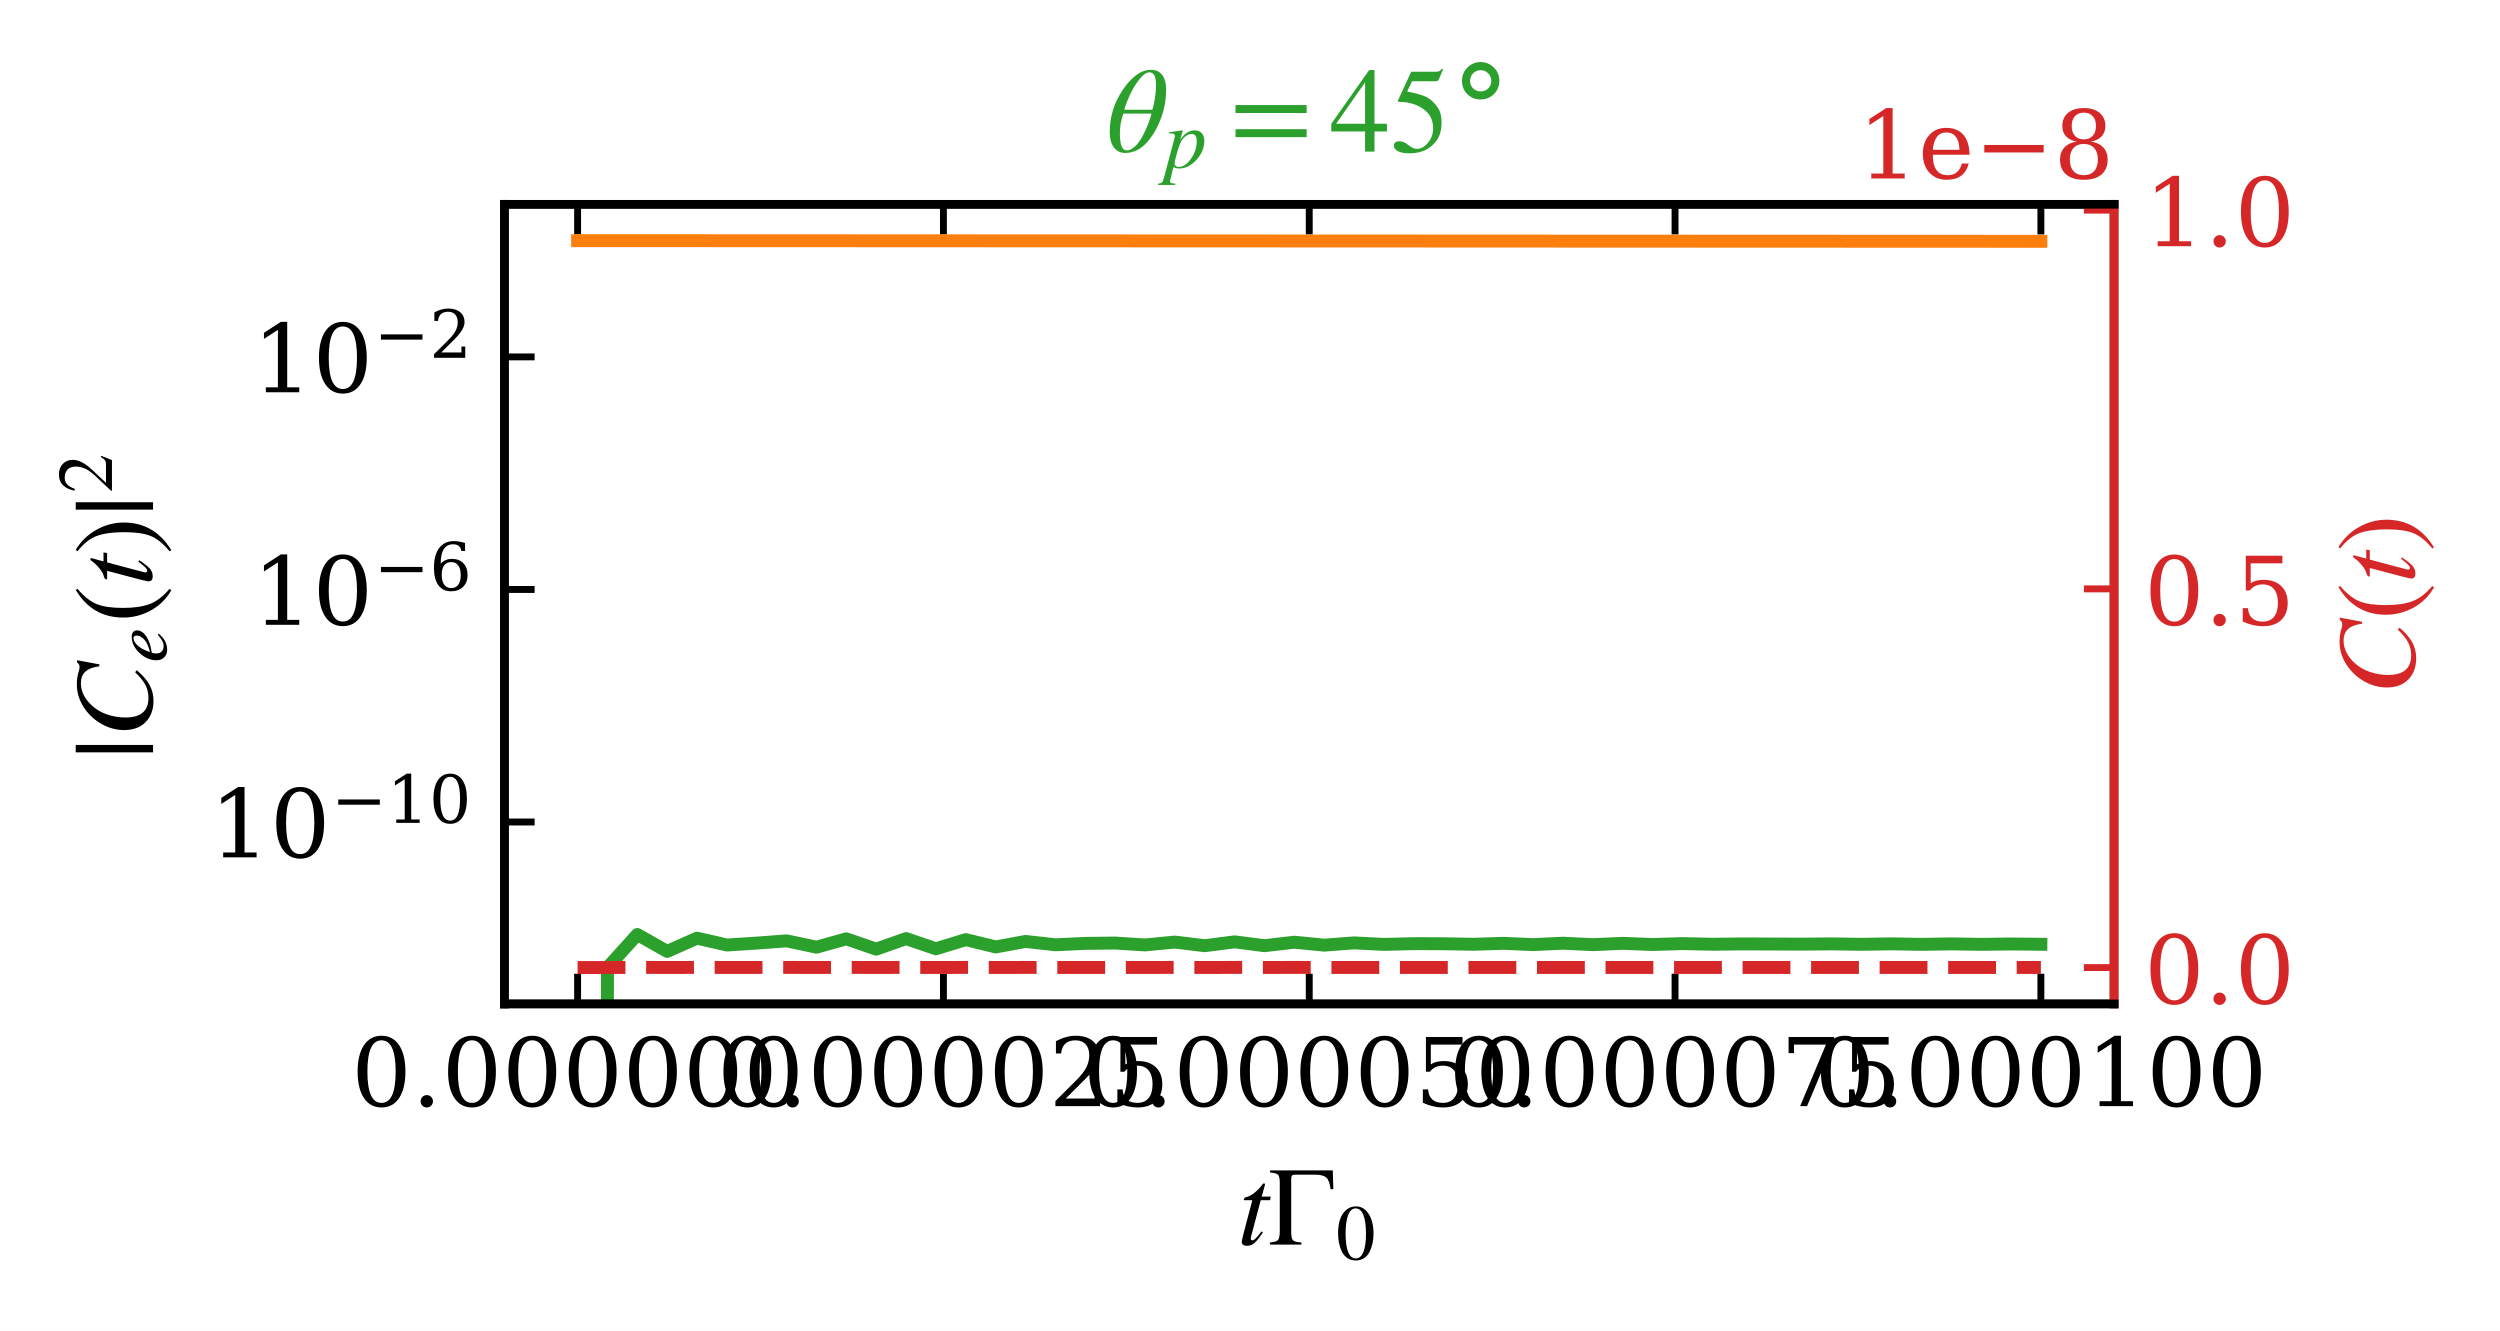
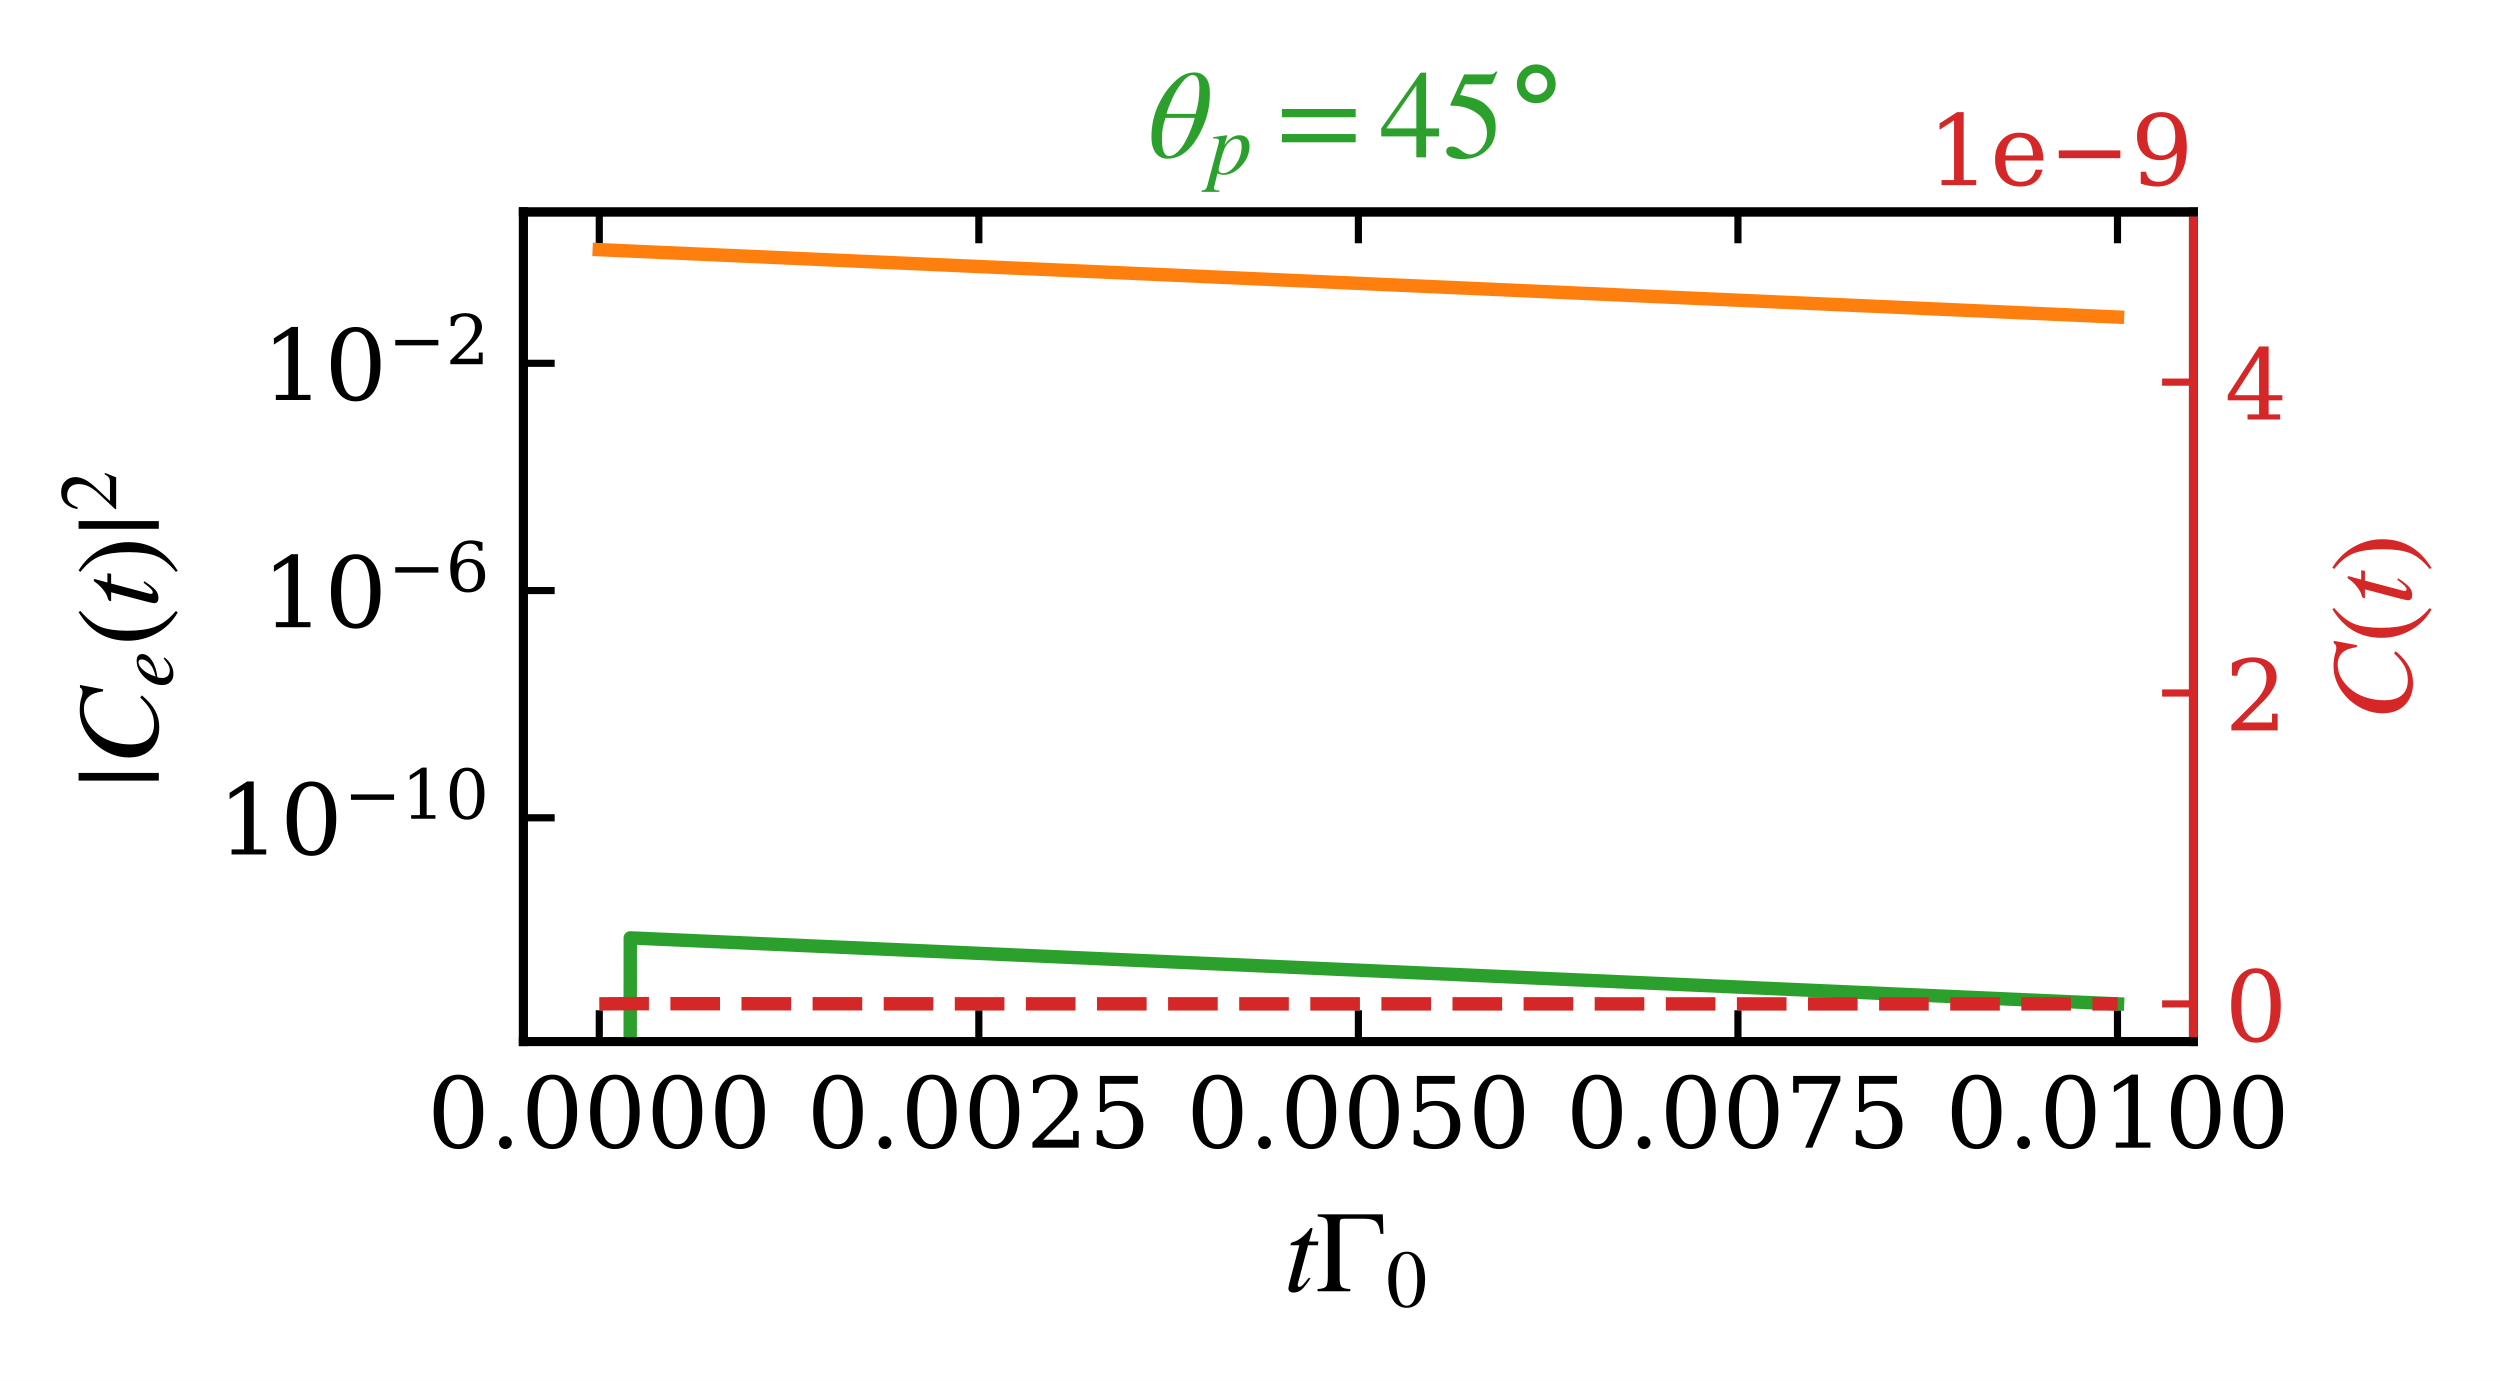
- <svg xmlns="http://www.w3.org/2000/svg" xmlns:xlink="http://www.w3.org/1999/xlink" width="290.027pt" height="154.391pt" viewBox="0 0 290.027 154.391" version="1.1">
+ <svg xmlns="http://www.w3.org/2000/svg" xmlns:xlink="http://www.w3.org/1999/xlink" width="279.533pt" height="154.391pt" viewBox="0 0 279.533 154.391" version="1.1">
  <defs>
    <style type="text/css">*{stroke-linejoin: round; stroke-linecap: butt}</style>
  </defs>
  <g id="figure_1">
    <g id="patch_1">
-       <path d="M -0 154.391  L 290.027 154.391  L 290.027 0  L -0 0  z " style="fill: #ffffff" />
+       <path d="M -0 154.391  L 279.533 154.391  L 279.533 0  L -0 0  z " style="fill: #ffffff" />
    </g>
    <g id="axes_1">
      <g id="patch_2">
        <path d="M 58.52 116.464  L 245.252 116.464  L 245.252 23.7  L 58.52 23.7  z " style="fill: #ffffff" />
      </g>
      <g id="matplotlib.axis_1">
        <g id="xtick_1">
          <g id="line2d_1">
            <defs>
-               <path id="m5182257a18" d="M 0 0  L 0 -3.5  " style="stroke: #000000; stroke-width: 0.8" />
-             </defs>
-             <g>
-               <use xlink:href="#m5182257a18" x="67.008" y="116.464" style="stroke: #000000; stroke-width: 0.8" />
+               <path id="m3d5124f8de" d="M 0 0  L 0 -3.5  " style="stroke: #000000; stroke-width: 0.8" />
+             </defs>
+             <g>
+               <use xlink:href="#m3d5124f8de" x="67.008" y="116.464" style="stroke: #000000; stroke-width: 0.8" />
            </g>
          </g>
          <g id="line2d_2">
            <defs>
-               <path id="m7f310d7b96" d="M 0 0  L 0 3.5  " style="stroke: #000000; stroke-width: 0.8" />
-             </defs>
-             <g>
-               <use xlink:href="#m7f310d7b96" x="67.008" y="23.7" style="stroke: #000000; stroke-width: 0.8" />
+               <path id="m240a5b0f78" d="M 0 0  L 0 3.5  " style="stroke: #000000; stroke-width: 0.8" />
+             </defs>
+             <g>
+               <use xlink:href="#m240a5b0f78" x="67.008" y="23.7" style="stroke: #000000; stroke-width: 0.8" />
            </g>
          </g>
          <g id="text_1">
-             <g transform="translate(40.76424 128.3221) scale(0.11 -0.11)">
+             <g transform="translate(47.76299 128.3221) scale(0.11 -0.11)">
              <defs>
                <path id="DejaVuSerif-30" d="M 2034 219  Q 2513 219 2750 744  Q 2988 1269 2988 2328  Q 2988 3391 2750 3916  Q 2513 4441 2034 4441  Q 1556 4441 1318 3916  Q 1081 3391 1081 2328  Q 1081 1269 1318 744  Q 1556 219 2034 219  z M 2034 -91  Q 1275 -91 848 546  Q 422 1184 422 2328  Q 422 3475 848 4112  Q 1275 4750 2034 4750  Q 2797 4750 3222 4112  Q 3647 3475 3647 2328  Q 3647 1184 3222 546  Q 2797 -91 2034 -91  z " transform="scale(0.015625)" />
                <path id="DejaVuSerif-2e" d="M 603 325  Q 603 500 722 622  Q 841 744 1019 744  Q 1191 744 1312 622  Q 1434 500 1434 325  Q 1434 153 1312 31  Q 1191 -91 1019 -91  Q 841 -91 722 29  Q 603 150 603 325  z " transform="scale(0.015625)" />
              </defs>
              <use xlink:href="#DejaVuSerif-30" />
              <use xlink:href="#DejaVuSerif-2e" transform="translate(63.62305 0)" />
              <use xlink:href="#DejaVuSerif-30" transform="translate(95.41016 0)" />
              <use xlink:href="#DejaVuSerif-30" transform="translate(159.0332 0)" />
              <use xlink:href="#DejaVuSerif-30" transform="translate(222.6562 0)" />
              <use xlink:href="#DejaVuSerif-30" transform="translate(286.2793 0)" />
-               <use xlink:href="#DejaVuSerif-30" transform="translate(349.9023 0)" />
-               <use xlink:href="#DejaVuSerif-30" transform="translate(413.5254 0)" />
            </g>
          </g>
        </g>
        <g id="xtick_2">
          <g id="line2d_3">
            <g>
-               <use xlink:href="#m5182257a18" x="109.447" y="116.464" style="stroke: #000000; stroke-width: 0.8" />
+               <use xlink:href="#m3d5124f8de" x="109.447" y="116.464" style="stroke: #000000; stroke-width: 0.8" />
            </g>
          </g>
          <g id="line2d_4">
            <g>
-               <use xlink:href="#m7f310d7b96" x="109.447" y="23.7" style="stroke: #000000; stroke-width: 0.8" />
+               <use xlink:href="#m240a5b0f78" x="109.447" y="23.7" style="stroke: #000000; stroke-width: 0.8" />
            </g>
          </g>
          <g id="text_2">
-             <g transform="translate(83.20339 128.3221) scale(0.11 -0.11)">
+             <g transform="translate(90.20214 128.3221) scale(0.11 -0.11)">
              <defs>
                <path id="DejaVuSerif-32" d="M 819 3553  L 469 3553  L 469 4384  Q 803 4563 1142 4656  Q 1481 4750 1806 4750  Q 2534 4750 2956 4397  Q 3378 4044 3378 3438  Q 3378 2753 2422 1800  Q 2347 1728 2309 1691  L 1131 513  L 3078 513  L 3078 1088  L 3444 1088  L 3444 0  L 434 0  L 434 341  L 1850 1753  Q 2319 2222 2519 2614  Q 2719 3006 2719 3438  Q 2719 3909 2473 4175  Q 2228 4441 1797 4441  Q 1350 4441 1106 4219  Q 863 3997 819 3553  z " transform="scale(0.015625)" />
                <path id="DejaVuSerif-35" d="M 3219 4666  L 3219 4153  L 1081 4153  L 1081 2816  Q 1244 2928 1461 2984  Q 1678 3041 1947 3041  Q 2703 3041 3140 2622  Q 3578 2203 3578 1478  Q 3578 738 3136 323  Q 2694 -91 1894 -91  Q 1572 -91 1234 -12  Q 897 66 544 225  L 544 1131  L 897 1131  Q 925 688 1179 453  Q 1434 219 1894 219  Q 2388 219 2653 544  Q 2919 869 2919 1478  Q 2919 2084 2655 2407  Q 2391 2731 1894 2731  Q 1613 2731 1398 2631  Q 1184 2531 1019 2322  L 750 2322  L 750 4666  L 3219 4666  z " transform="scale(0.015625)" />
              </defs>
              <use xlink:href="#DejaVuSerif-30" />
              <use xlink:href="#DejaVuSerif-2e" transform="translate(63.62305 0)" />
              <use xlink:href="#DejaVuSerif-30" transform="translate(95.41016 0)" />
              <use xlink:href="#DejaVuSerif-30" transform="translate(159.0332 0)" />
+               <use xlink:href="#DejaVuSerif-32" transform="translate(222.6562 0)" />
+               <use xlink:href="#DejaVuSerif-35" transform="translate(286.2793 0)" />
+             </g>
+           </g>
+         </g>
+         <g id="xtick_3">
+           <g id="line2d_5">
+             <g>
+               <use xlink:href="#m3d5124f8de" x="151.886" y="116.464" style="stroke: #000000; stroke-width: 0.8" />
+             </g>
+           </g>
+           <g id="line2d_6">
+             <g>
+               <use xlink:href="#m240a5b0f78" x="151.886" y="23.7" style="stroke: #000000; stroke-width: 0.8" />
+             </g>
+           </g>
+           <g id="text_3">
+             <g transform="translate(132.6413 128.3221) scale(0.11 -0.11)">
+               <use xlink:href="#DejaVuSerif-30" />
+               <use xlink:href="#DejaVuSerif-2e" transform="translate(63.62305 0)" />
+               <use xlink:href="#DejaVuSerif-30" transform="translate(95.41016 0)" />
+               <use xlink:href="#DejaVuSerif-30" transform="translate(159.0332 0)" />
+               <use xlink:href="#DejaVuSerif-35" transform="translate(222.6562 0)" />
+               <use xlink:href="#DejaVuSerif-30" transform="translate(286.2793 0)" />
+             </g>
+           </g>
+         </g>
+         <g id="xtick_4">
+           <g id="line2d_7">
+             <g>
+               <use xlink:href="#m3d5124f8de" x="194.325" y="116.464" style="stroke: #000000; stroke-width: 0.8" />
+             </g>
+           </g>
+           <g id="line2d_8">
+             <g>
+               <use xlink:href="#m240a5b0f78" x="194.325" y="23.7" style="stroke: #000000; stroke-width: 0.8" />
+             </g>
+           </g>
+           <g id="text_4">
+             <g transform="translate(175.0805 128.3221) scale(0.11 -0.11)">
+               <defs>
+                 <path id="DejaVuSerif-37" d="M 3609 4347  L 1784 0  L 1319 0  L 3059 4153  L 903 4153  L 903 3578  L 538 3578  L 538 4666  L 3609 4666  L 3609 4347  z " transform="scale(0.015625)" />
+               </defs>
+               <use xlink:href="#DejaVuSerif-30" />
+               <use xlink:href="#DejaVuSerif-2e" transform="translate(63.62305 0)" />
+               <use xlink:href="#DejaVuSerif-30" transform="translate(95.41016 0)" />
+               <use xlink:href="#DejaVuSerif-30" transform="translate(159.0332 0)" />
+               <use xlink:href="#DejaVuSerif-37" transform="translate(222.6562 0)" />
+               <use xlink:href="#DejaVuSerif-35" transform="translate(286.2793 0)" />
+             </g>
+           </g>
+         </g>
+         <g id="xtick_5">
+           <g id="line2d_9">
+             <g>
+               <use xlink:href="#m3d5124f8de" x="236.764" y="116.464" style="stroke: #000000; stroke-width: 0.8" />
+             </g>
+           </g>
+           <g id="line2d_10">
+             <g>
+               <use xlink:href="#m240a5b0f78" x="236.764" y="23.7" style="stroke: #000000; stroke-width: 0.8" />
+             </g>
+           </g>
+           <g id="text_5">
+             <g transform="translate(217.5196 128.3221) scale(0.11 -0.11)">
+               <defs>
+                 <path id="DejaVuSerif-31" d="M 909 0  L 909 331  L 1722 331  L 1722 4213  L 781 3603  L 781 4013  L 1919 4750  L 2350 4750  L 2350 331  L 3163 331  L 3163 0  L 909 0  z " transform="scale(0.015625)" />
+               </defs>
+               <use xlink:href="#DejaVuSerif-30" />
+               <use xlink:href="#DejaVuSerif-2e" transform="translate(63.62305 0)" />
+               <use xlink:href="#DejaVuSerif-30" transform="translate(95.41016 0)" />
+               <use xlink:href="#DejaVuSerif-31" transform="translate(159.0332 0)" />
              <use xlink:href="#DejaVuSerif-30" transform="translate(222.6562 0)" />
              <use xlink:href="#DejaVuSerif-30" transform="translate(286.2793 0)" />
-               <use xlink:href="#DejaVuSerif-32" transform="translate(349.9023 0)" />
-               <use xlink:href="#DejaVuSerif-35" transform="translate(413.5254 0)" />
-             </g>
-           </g>
-         </g>
-         <g id="xtick_3">
-           <g id="line2d_5">
-             <g>
-               <use xlink:href="#m5182257a18" x="151.886" y="116.464" style="stroke: #000000; stroke-width: 0.8" />
-             </g>
-           </g>
-           <g id="line2d_6">
-             <g>
-               <use xlink:href="#m7f310d7b96" x="151.886" y="23.7" style="stroke: #000000; stroke-width: 0.8" />
-             </g>
-           </g>
-           <g id="text_3">
-             <g transform="translate(125.6425 128.3221) scale(0.11 -0.11)">
-               <use xlink:href="#DejaVuSerif-30" />
-               <use xlink:href="#DejaVuSerif-2e" transform="translate(63.62305 0)" />
-               <use xlink:href="#DejaVuSerif-30" transform="translate(95.41016 0)" />
-               <use xlink:href="#DejaVuSerif-30" transform="translate(159.0332 0)" />
-               <use xlink:href="#DejaVuSerif-30" transform="translate(222.6562 0)" />
-               <use xlink:href="#DejaVuSerif-30" transform="translate(286.2793 0)" />
-               <use xlink:href="#DejaVuSerif-35" transform="translate(349.9023 0)" />
-               <use xlink:href="#DejaVuSerif-30" transform="translate(413.5254 0)" />
-             </g>
-           </g>
-         </g>
-         <g id="xtick_4">
-           <g id="line2d_7">
-             <g>
-               <use xlink:href="#m5182257a18" x="194.325" y="116.464" style="stroke: #000000; stroke-width: 0.8" />
-             </g>
-           </g>
-           <g id="line2d_8">
-             <g>
-               <use xlink:href="#m7f310d7b96" x="194.325" y="23.7" style="stroke: #000000; stroke-width: 0.8" />
-             </g>
-           </g>
-           <g id="text_4">
-             <g transform="translate(168.0817 128.3221) scale(0.11 -0.11)">
-               <defs>
-                 <path id="DejaVuSerif-37" d="M 3609 4347  L 1784 0  L 1319 0  L 3059 4153  L 903 4153  L 903 3578  L 538 3578  L 538 4666  L 3609 4666  L 3609 4347  z " transform="scale(0.015625)" />
-               </defs>
-               <use xlink:href="#DejaVuSerif-30" />
-               <use xlink:href="#DejaVuSerif-2e" transform="translate(63.62305 0)" />
-               <use xlink:href="#DejaVuSerif-30" transform="translate(95.41016 0)" />
-               <use xlink:href="#DejaVuSerif-30" transform="translate(159.0332 0)" />
-               <use xlink:href="#DejaVuSerif-30" transform="translate(222.6562 0)" />
-               <use xlink:href="#DejaVuSerif-30" transform="translate(286.2793 0)" />
-               <use xlink:href="#DejaVuSerif-37" transform="translate(349.9023 0)" />
-               <use xlink:href="#DejaVuSerif-35" transform="translate(413.5254 0)" />
-             </g>
-           </g>
-         </g>
-         <g id="xtick_5">
-           <g id="line2d_9">
-             <g>
-               <use xlink:href="#m5182257a18" x="236.764" y="116.464" style="stroke: #000000; stroke-width: 0.8" />
-             </g>
-           </g>
-           <g id="line2d_10">
-             <g>
-               <use xlink:href="#m7f310d7b96" x="236.764" y="23.7" style="stroke: #000000; stroke-width: 0.8" />
-             </g>
-           </g>
-           <g id="text_5">
-             <g transform="translate(210.5209 128.3221) scale(0.11 -0.11)">
-               <defs>
-                 <path id="DejaVuSerif-31" d="M 909 0  L 909 331  L 1722 331  L 1722 4213  L 781 3603  L 781 4013  L 1919 4750  L 2350 4750  L 2350 331  L 3163 331  L 3163 0  L 909 0  z " transform="scale(0.015625)" />
-               </defs>
-               <use xlink:href="#DejaVuSerif-30" />
-               <use xlink:href="#DejaVuSerif-2e" transform="translate(63.62305 0)" />
-               <use xlink:href="#DejaVuSerif-30" transform="translate(95.41016 0)" />
-               <use xlink:href="#DejaVuSerif-30" transform="translate(159.0332 0)" />
-               <use xlink:href="#DejaVuSerif-30" transform="translate(222.6562 0)" />
-               <use xlink:href="#DejaVuSerif-31" transform="translate(286.2793 0)" />
-               <use xlink:href="#DejaVuSerif-30" transform="translate(349.9023 0)" />
-               <use xlink:href="#DejaVuSerif-30" transform="translate(413.5254 0)" />
            </g>
          </g>
        </g>
        <g id="text_6">
          <g transform="translate(143.5661 144.4877) scale(0.13 -0.13)">
            <defs>
              <path id="STIXGeneral-Italic-74" d="M 1894 2739  L 1862 2534  L 1325 2534  L 768 435  Q 755 384 755 346  Q 755 243 851 243  Q 928 243 1030 342  Q 1133 442 1370 749  L 1453 704  Q 1158 256 969 93  Q 781 -70 538 -70  Q 243 -70 243 166  Q 243 230 346 640  L 845 2534  L 365 2534  L 358 2573  Q 358 2688 570 2733  Q 730 2771 992 2979  Q 1254 3187 1421 3437  Q 1459 3494 1510 3494  Q 1568 3494 1568 3443  Q 1568 3411 1562 3398  L 1382 2739  L 1894 2739  z " transform="scale(0.015625)" />
              <path id="STIXGeneral-Regular-393" d="M 3693 3162  L 3533 3162  Q 3482 3642 3299 3818  Q 3117 3994 2637 3994  L 1517 3994  Q 1382 3994 1334 3942  Q 1286 3891 1286 3738  L 1286 723  Q 1286 352 1388 246  Q 1491 141 1869 122  L 1869 0  L 70 0  L 70 122  Q 435 147 534 262  Q 634 378 634 794  L 634 3526  Q 634 3878 538 3984  Q 442 4090 77 4115  L 77 4237  L 3661 4237  L 3693 3162  z " transform="scale(0.015625)" />
              <path id="STIXGeneral-Regular-30" d="M 3046 2112  Q 3046 1683 2963 1302  Q 2880 922 2717 602  Q 2554 282 2266 96  Q 1978 -90 1600 -90  Q 1210 -90 915 108  Q 621 307 461 640  Q 301 973 227 1350  Q 154 1728 154 2150  Q 154 2746 301 3222  Q 448 3699 790 4012  Q 1133 4326 1626 4326  Q 2253 4326 2649 3712  Q 3046 3098 3046 2112  z M 2432 2080  Q 2432 3091 2217 3625  Q 2003 4160 1587 4160  Q 1190 4160 979 3622  Q 768 3085 768 2106  Q 768 1120 979 598  Q 1190 77 1600 77  Q 2003 77 2217 598  Q 2432 1120 2432 2080  z " transform="scale(0.015625)" />
            </defs>
            <use xlink:href="#STIXGeneral-Italic-74" transform="translate(0 0.796875)" />
            <use xlink:href="#STIXGeneral-Regular-393" transform="translate(27.79999 0.796875)" />
            <use xlink:href="#STIXGeneral-Regular-30" transform="translate(88.04327 -12.43125) scale(0.7)" />
          </g>
        </g>
      </g>
      <g id="matplotlib.axis_2">
        <g id="ytick_1">
          <g id="line2d_11">
            <defs>
-               <path id="m3baadb25ff" d="M 0 0  L 3.5 0  " style="stroke: #000000; stroke-width: 0.8" />
-             </defs>
-             <g>
-               <use xlink:href="#m3baadb25ff" x="58.52" y="95.361" style="stroke: #000000; stroke-width: 0.8" />
+               <path id="m6ba6018337" d="M 0 0  L 3.5 0  " style="stroke: #000000; stroke-width: 0.8" />
+             </defs>
+             <g>
+               <use xlink:href="#m6ba6018337" x="58.52" y="91.44" style="stroke: #000000; stroke-width: 0.8" />
            </g>
          </g>
          <g id="text_7">
-             <g transform="translate(24.33 99.53981) scale(0.11 -0.11)">
+             <g transform="translate(24.33 95.61902) scale(0.11 -0.11)">
              <defs>
                <path id="DejaVuSerif-2212" d="M 678 2259  L 4684 2259  L 4684 1753  L 678 1753  L 678 2259  z " transform="scale(0.015625)" />
              </defs>
              <use xlink:href="#DejaVuSerif-31" transform="translate(0 0.7125)" />
              <use xlink:href="#DejaVuSerif-30" transform="translate(63.62305 0.7125)" />
              <use xlink:href="#DejaVuSerif-2212" transform="translate(128.1545 37.04688) scale(0.7)" />
              <use xlink:href="#DejaVuSerif-31" transform="translate(186.8068 37.04688) scale(0.7)" />
              <use xlink:href="#DejaVuSerif-30" transform="translate(231.3429 37.04688) scale(0.7)" />
            </g>
          </g>
        </g>
        <g id="ytick_2">
          <g id="line2d_12">
            <g>
-               <use xlink:href="#m3baadb25ff" x="58.52" y="68.383" style="stroke: #000000; stroke-width: 0.8" />
+               <use xlink:href="#m6ba6018337" x="58.52" y="66.031" style="stroke: #000000; stroke-width: 0.8" />
            </g>
          </g>
          <g id="text_8">
-             <g transform="translate(29.28 72.56216) scale(0.11 -0.11)">
+             <g transform="translate(29.28 70.20968) scale(0.11 -0.11)">
              <defs>
                <path id="DejaVuSerif-36" d="M 2094 219  Q 2534 219 2771 542  Q 3009 866 3009 1472  Q 3009 2078 2771 2401  Q 2534 2725 2094 2725  Q 1647 2725 1412 2412  Q 1178 2100 1178 1509  Q 1178 888 1415 553  Q 1653 219 2094 219  z M 1075 2569  Q 1288 2803 1556 2918  Q 1825 3034 2163 3034  Q 2859 3034 3264 2615  Q 3669 2197 3669 1472  Q 3669 763 3233 336  Q 2797 -91 2069 -91  Q 1278 -91 853 498  Q 428 1088 428 2181  Q 428 3406 931 4078  Q 1434 4750 2350 4750  Q 2597 4750 2869 4703  Q 3141 4656 3425 4563  L 3425 3794  L 3072 3794  Q 3034 4109 2831 4275  Q 2628 4441 2284 4441  Q 1678 4441 1381 3981  Q 1084 3522 1075 2569  z " transform="scale(0.015625)" />
              </defs>
              <use xlink:href="#DejaVuSerif-31" transform="translate(0 0.7125)" />
              <use xlink:href="#DejaVuSerif-30" transform="translate(63.62305 0.7125)" />
              <use xlink:href="#DejaVuSerif-2212" transform="translate(128.1545 37.04688) scale(0.7)" />
              <use xlink:href="#DejaVuSerif-36" transform="translate(186.8068 37.04688) scale(0.7)" />
            </g>
          </g>
        </g>
        <g id="ytick_3">
          <g id="line2d_13">
            <g>
-               <use xlink:href="#m3baadb25ff" x="58.52" y="41.405" style="stroke: #000000; stroke-width: 0.8" />
+               <use xlink:href="#m6ba6018337" x="58.52" y="40.621" style="stroke: #000000; stroke-width: 0.8" />
            </g>
          </g>
          <g id="text_9">
-             <g transform="translate(29.28 45.5845) scale(0.11 -0.11)">
+             <g transform="translate(29.28 44.80034) scale(0.11 -0.11)">
              <use xlink:href="#DejaVuSerif-31" transform="translate(0 0.7125)" />
              <use xlink:href="#DejaVuSerif-30" transform="translate(63.62305 0.7125)" />
              <use xlink:href="#DejaVuSerif-2212" transform="translate(128.1545 37.04688) scale(0.7)" />
              <use xlink:href="#DejaVuSerif-32" transform="translate(186.8068 37.04688) scale(0.7)" />
            </g>
          </g>
        </g>
        <g id="text_10">
          <g transform="translate(17.62641 88.15189) rotate(-90) scale(0.13 -0.13)">
            <defs>
              <path id="STIXGeneral-Regular-7c" d="M 851 -90  L 429 -90  L 429 4326  L 851 4326  L 851 -90  z " transform="scale(0.015625)" />
              <path id="STIXGeneral-Italic-43" d="M 4410 4250  L 4173 2970  L 4058 2989  Q 3942 4032 3104 4032  Q 2406 4032 1830 3411  Q 1491 3053 1315 2541  Q 1139 2029 1139 1485  Q 1139 173 2259 173  Q 2656 173 2985 339  Q 3315 506 3725 934  L 3840 838  Q 3411 333 2998 109  Q 2586 -115 2093 -115  Q 1344 -115 883 329  Q 422 774 422 1555  Q 422 2214 748 2812  Q 1075 3411 1619 3795  Q 2272 4262 3021 4262  Q 3462 4262 3770 4154  Q 3898 4109 4032 4109  Q 4205 4109 4275 4250  L 4410 4250  z " transform="scale(0.015625)" />
              <path id="STIXGeneral-Italic-65" d="M 2291 698  L 2368 621  Q 1805 -70 1062 -70  Q 672 -70 435 170  Q 198 410 198 806  Q 198 1555 796 2188  Q 1395 2822 2112 2822  Q 2362 2822 2499 2707  Q 2637 2592 2637 2387  Q 2637 1965 2147 1632  Q 1658 1299 819 1190  Q 755 1062 755 800  Q 755 538 918 378  Q 1082 218 1350 218  Q 1562 218 1754 317  Q 1946 416 2291 698  z M 973 1613  L 864 1331  Q 1581 1504 1894 1805  Q 2214 2112 2214 2426  Q 2214 2675 1990 2675  Q 1722 2675 1430 2364  Q 1139 2054 973 1613  z " transform="scale(0.015625)" />
              <path id="STIXGeneral-Regular-28" d="M 1946 -1030  L 1869 -1133  Q 1126 -710 716 32  Q 307 774 307 1613  Q 307 3386 1888 4326  L 1946 4224  Q 1293 3667 1075 3126  Q 858 2586 858 1632  Q 858 685 1082 96  Q 1306 -493 1946 -1030  z " transform="scale(0.015625)" />
              <path id="STIXGeneral-Regular-29" d="M 186 4224  L 262 4326  Q 992 3891 1408 3148  Q 1824 2406 1824 1581  Q 1824 -166 243 -1133  L 186 -1030  Q 845 -486 1059 54  Q 1274 595 1274 1562  Q 1274 2534 1059 3120  Q 845 3706 186 4224  z " transform="scale(0.015625)" />
              <path id="STIXGeneral-Regular-32" d="M 3034 877  L 2688 0  L 186 0  L 186 77  L 1325 1286  Q 1773 1754 1965 2144  Q 2157 2534 2157 2950  Q 2157 3379 1920 3616  Q 1683 3853 1267 3853  Q 922 3853 720 3673  Q 518 3494 326 3021  L 192 3053  Q 301 3648 630 3987  Q 960 4326 1523 4326  Q 2054 4326 2380 4006  Q 2707 3686 2707 3200  Q 2707 2477 1888 1613  L 832 486  L 2330 486  Q 2541 486 2665 569  Q 2790 653 2944 915  L 3034 877  z " transform="scale(0.015625)" />
            </defs>
            <use xlink:href="#STIXGeneral-Regular-7c" transform="translate(0 0.409375)" />
            <use xlink:href="#STIXGeneral-Italic-43" transform="translate(19.99998 0.409375)" />
            <use xlink:href="#STIXGeneral-Italic-65" transform="translate(86.69998 -12.81875) scale(0.7)" />
            <use xlink:href="#STIXGeneral-Regular-28" transform="translate(122.1894 0.409375)" />
            <use xlink:href="#STIXGeneral-Italic-74" transform="translate(155.4893 0.409375)" />
            <use xlink:href="#STIXGeneral-Regular-29" transform="translate(183.2893 0.409375)" />
            <use xlink:href="#STIXGeneral-Regular-7c" transform="translate(216.5893 0.409375)" />
            <use xlink:href="#STIXGeneral-Regular-32" transform="translate(238.1326 35.68438) scale(0.7)" />
          </g>
        </g>
      </g>
      <g id="line2d_14">
-         <path d="M 67.008 27.917  L 70.472 27.918  L 73.937 27.92  L 77.401 27.922  L 80.866 27.923  L 84.33 27.925  L 87.794 27.926  L 91.259 27.928  L 94.723 27.93  L 98.188 27.931  L 101.652 27.933  L 105.116 27.935  L 108.581 27.936  L 112.045 27.938  L 115.51 27.94  L 118.974 27.941  L 122.439 27.943  L 125.903 27.944  L 129.367 27.946  L 132.832 27.948  L 136.296 27.949  L 139.761 27.951  L 143.225 27.953  L 146.69 27.954  L 150.154 27.956  L 153.618 27.957  L 157.083 27.959  L 160.547 27.961  L 164.012 27.962  L 167.476 27.964  L 170.94 27.966  L 174.405 27.967  L 177.869 27.969  L 181.334 27.971  L 184.798 27.972  L 188.263 27.974  L 191.727 27.975  L 195.191 27.977  L 198.656 27.979  L 202.12 27.98  L 205.585 27.982  L 209.049 27.984  L 212.514 27.985  L 215.978 27.987  L 219.442 27.989  L 222.907 27.99  L 226.371 27.992  L 229.836 27.993  L 233.3 27.995  L 236.764 27.997  " clip-path="url(#p4887dc574f)" style="fill: none; stroke: #ff7f0e; stroke-width: 1.5; stroke-linecap: square" />
+         <path d="M 67.008 27.917  L 70.472 28.07  L 73.937 28.224  L 77.401 28.378  L 80.866 28.532  L 84.33 28.685  L 87.794 28.839  L 91.259 28.993  L 94.723 29.147  L 98.188 29.301  L 101.652 29.454  L 105.116 29.608  L 108.581 29.762  L 112.045 29.916  L 115.51 30.069  L 118.974 30.223  L 122.439 30.377  L 125.903 30.531  L 129.367 30.684  L 132.832 30.838  L 136.296 30.992  L 139.761 31.146  L 143.225 31.299  L 146.69 31.453  L 150.154 31.607  L 153.618 31.761  L 157.083 31.915  L 160.547 32.068  L 164.012 32.222  L 167.476 32.376  L 170.94 32.53  L 174.405 32.683  L 177.869 32.837  L 181.334 32.991  L 184.798 33.145  L 188.263 33.298  L 191.727 33.452  L 195.191 33.606  L 198.656 33.76  L 202.12 33.913  L 205.585 34.067  L 209.049 34.221  L 212.514 34.375  L 215.978 34.528  L 219.442 34.682  L 222.907 34.836  L 226.371 34.99  L 229.836 35.144  L 233.3 35.297  L 236.764 35.451  " clip-path="url(#p1f228c4b13)" style="fill: none; stroke: #ff7f0e; stroke-width: 1.5; stroke-linecap: square" />
      </g>
      <g id="line2d_15">
-         <path d="M 70.45 155.391  L 70.472 112.247  L 73.937 108.414  L 77.401 110.372  L 80.866 108.838  L 84.33 109.631  L 87.794 109.41  L 91.259 109.149  L 94.723 109.883  L 98.188 108.914  L 101.652 110.112  L 105.116 108.886  L 108.581 110.067  L 112.045 109.008  L 115.51 109.854  L 118.974 109.218  L 122.439 109.604  L 125.903 109.444  L 129.367 109.404  L 132.832 109.622  L 136.296 109.291  L 139.761 109.712  L 143.225 109.264  L 146.69 109.711  L 150.154 109.306  L 153.618 109.647  L 157.083 109.386  L 160.547 109.561  L 164.012 109.474  L 167.476 109.485  L 170.94 109.545  L 174.405 109.437  L 177.869 109.584  L 181.334 109.423  L 184.798 109.591  L 188.263 109.437  L 191.727 109.573  L 195.191 109.468  L 198.656 109.544  L 202.12 109.503  L 205.585 109.517  L 209.049 109.532  L 212.514 109.5  L 215.978 109.551  L 219.442 109.494  L 222.907 109.557  L 226.371 109.5  L 229.836 109.554  L 233.3 109.512  L 236.764 109.546  " clip-path="url(#p4887dc574f)" style="fill: none; stroke: #2ca02c; stroke-width: 1.5; stroke-linecap: square" />
+         <path d="M 70.444 155.391  L 70.472 104.867  L 73.937 105.02  L 77.401 105.174  L 80.866 105.328  L 84.33 105.482  L 87.794 105.635  L 91.259 105.789  L 94.723 105.943  L 98.188 106.097  L 101.652 106.25  L 105.116 106.404  L 108.581 106.558  L 112.045 106.712  L 115.51 106.866  L 118.974 107.019  L 122.439 107.173  L 125.903 107.327  L 129.367 107.481  L 132.832 107.634  L 136.296 107.788  L 139.761 107.942  L 143.225 108.096  L 146.69 108.249  L 150.154 108.403  L 153.618 108.557  L 157.083 108.711  L 160.547 108.864  L 164.012 109.018  L 167.476 109.172  L 170.94 109.326  L 174.405 109.48  L 177.869 109.633  L 181.334 109.787  L 184.798 109.941  L 188.263 110.095  L 191.727 110.248  L 195.191 110.402  L 198.656 110.556  L 202.12 110.71  L 205.585 110.863  L 209.049 111.017  L 212.514 111.171  L 215.978 111.325  L 219.442 111.478  L 222.907 111.632  L 226.371 111.786  L 229.836 111.94  L 233.3 112.093  L 236.764 112.247  " clip-path="url(#p1f228c4b13)" style="fill: none; stroke: #2ca02c; stroke-width: 1.5; stroke-linecap: square" />
      </g>
      <g id="patch_3">
        <path d="M 58.52 116.464  L 58.52 23.7  " style="fill: none; stroke: #000000; stroke-linejoin: miter; stroke-linecap: square" />
      </g>
      <g id="patch_4">
        <path d="M 245.252 116.464  L 245.252 23.7  " style="fill: none; stroke: #000000; stroke-linejoin: miter; stroke-linecap: square" />
      </g>
      <g id="patch_5">
        <path d="M 58.52 116.464  L 245.252 116.464  " style="fill: none; stroke: #000000; stroke-linejoin: miter; stroke-linecap: square" />
      </g>
      <g id="patch_6">
        <path d="M 58.52 23.7  L 245.252 23.7  " style="fill: none; stroke: #000000; stroke-linejoin: miter; stroke-linecap: square" />
      </g>
      <g id="text_11">
        <g style="fill: #2ca02c" transform="translate(128.3661 17.7) scale(0.14 -0.14)">
          <defs>
            <path id="STIXGeneral-Italic-3b8" d="M 3162 3270  Q 3162 2534 2925 1862  Q 2688 1190 2304 678  Q 1741 -70 992 -70  Q 608 -70 390 224  Q 173 518 173 1030  Q 173 1997 592 2813  Q 1011 3629 1594 4070  Q 1952 4339 2374 4339  Q 2733 4339 2947 4076  Q 3162 3814 3162 3270  z M 941 2221  L 2432 2221  Q 2624 2874 2624 3533  Q 2624 4205 2285 4205  Q 2029 4205 1728 3814  Q 1427 3424 1232 2992  Q 1037 2560 941 2221  z M 2387 2016  L 896 2016  Q 710 1530 710 960  Q 710 64 1069 64  Q 1286 64 1510 275  Q 1734 486 1904 806  Q 2074 1126 2198 1440  Q 2323 1754 2387 2016  z " transform="scale(0.015625)" />
            <path id="STIXGeneral-Italic-70" d="M 1376 2739  L 1190 2099  Q 1670 2822 2285 2822  Q 2637 2822 2829 2611  Q 3021 2400 3021 2022  Q 3021 1235 2422 582  Q 1824 -70 1120 -70  Q 890 -70 678 38  Q 422 -1018 422 -1024  Q 422 -1126 508 -1168  Q 595 -1210 819 -1210  L 819 -1312  L -480 -1312  L -480 -1210  Q -275 -1203 -188 -1120  Q -102 -1037 -45 -806  L 691 1958  Q 794 2330 794 2413  Q 794 2586 512 2586  L 371 2586  L 358 2682  L 1357 2822  Q 1389 2822 1389 2797  Q 1382 2765 1376 2739  z M 2445 2003  Q 2445 2285 2352 2416  Q 2259 2547 2048 2547  Q 1798 2547 1548 2329  Q 1299 2112 1184 1818  Q 1043 1453 905 953  Q 768 454 768 294  Q 768 186 854 118  Q 941 51 1075 51  Q 1574 51 2003 659  Q 2445 1274 2445 2003  z " transform="scale(0.015625)" />
            <path id="STIXGeneral-Regular-3d" d="M 4077 2048  L 307 2048  L 307 2470  L 4077 2470  L 4077 2048  z M 4077 768  L 307 768  L 307 1190  L 4077 1190  L 4077 768  z " transform="scale(0.015625)" />
            <path id="STIXGeneral-Regular-34" d="M 3027 1069  L 2368 1069  L 2368 0  L 1869 0  L 1869 1069  L 77 1069  L 77 1478  L 2086 4326  L 2368 4326  L 2368 1478  L 3027 1478  L 3027 1069  z M 1869 1478  L 1869 3674  L 333 1478  L 1869 1478  z " transform="scale(0.015625)" />
            <path id="STIXGeneral-Regular-35" d="M 2803 4358  L 2573 3814  Q 2534 3731 2400 3731  L 1158 3731  L 902 3187  Q 1606 3053 1920 2896  Q 2234 2739 2502 2368  Q 2726 2061 2726 1555  Q 2726 1094 2576 780  Q 2426 467 2099 224  Q 1664 -90 1011 -90  Q 646 -90 422 19  Q 198 128 198 307  Q 198 550 486 550  Q 717 550 960 352  Q 1210 147 1414 147  Q 1747 147 2012 480  Q 2278 813 2278 1229  Q 2278 1843 1850 2189  Q 1293 2637 486 2637  Q 410 2637 410 2688  L 416 2720  L 1114 4237  L 2438 4237  Q 2547 4237 2608 4269  Q 2669 4301 2746 4403  L 2803 4358  z " transform="scale(0.015625)" />
            <path id="DejaVuSerif-b0" d="M 1600 4319  Q 1363 4319 1200 4155  Q 1038 3991 1038 3750  Q 1038 3513 1198 3353  Q 1359 3194 1600 3194  Q 1838 3194 2000 3355  Q 2163 3516 2163 3750  Q 2163 3984 1997 4151  Q 1831 4319 1600 4319  z M 1600 4750  Q 1800 4750 1984 4673  Q 2169 4597 2303 4453  Q 2447 4313 2519 4134  Q 2591 3956 2591 3750  Q 2591 3338 2302 3052  Q 2013 2766 1594 2766  Q 1172 2766 890 3047  Q 609 3328 609 3750  Q 609 4169 896 4459  Q 1184 4750 1600 4750  z " transform="scale(0.015625)" />
          </defs>
          <use xlink:href="#STIXGeneral-Italic-3b8" transform="translate(0 0.78125)" />
          <use xlink:href="#STIXGeneral-Italic-70" transform="translate(47.99999 -12.44688) scale(0.7)" />
          <use xlink:href="#STIXGeneral-Regular-3d" transform="translate(102.1294 0.78125)" />
          <use xlink:href="#STIXGeneral-Regular-34" transform="translate(185.0693 0.78125)" />
          <use xlink:href="#STIXGeneral-Regular-35" transform="translate(235.0693 0.78125)" />
          <use xlink:href="#DejaVuSerif-b0" transform="translate(285.0693 0.78125)" />
        </g>
      </g>
    </g>
    <g id="axes_2">
      <g id="matplotlib.axis_3">
        <g id="ytick_4">
          <g id="line2d_16">
            <defs>
-               <path id="m6d21c1638a" d="M 0 0  L -3.5 0  " style="stroke: #d62728; stroke-width: 0.8" />
-             </defs>
-             <g>
-               <use xlink:href="#m6d21c1638a" x="245.252" y="112.247" style="fill: #d62728; stroke: #d62728; stroke-width: 0.8" />
+               <path id="mb43431b5ef" d="M 0 0  L -3.5 0  " style="stroke: #d62728; stroke-width: 0.8" />
+             </defs>
+             <g>
+               <use xlink:href="#mb43431b5ef" x="245.252" y="112.247" style="fill: #d62728; stroke: #d62728; stroke-width: 0.8" />
            </g>
          </g>
          <g id="text_12">
            <g style="fill: #d62728" transform="translate(248.7523 116.4264) scale(0.11 -0.11)">
              <use xlink:href="#DejaVuSerif-30" />
-               <use xlink:href="#DejaVuSerif-2e" transform="translate(63.62305 0)" />
-               <use xlink:href="#DejaVuSerif-30" transform="translate(95.41016 0)" />
            </g>
          </g>
        </g>
        <g id="ytick_5">
          <g id="line2d_17">
            <g>
-               <use xlink:href="#m6d21c1638a" x="245.252" y="68.313" style="fill: #d62728; stroke: #d62728; stroke-width: 0.8" />
+               <use xlink:href="#mb43431b5ef" x="245.252" y="77.487" style="fill: #d62728; stroke: #d62728; stroke-width: 0.8" />
            </g>
          </g>
          <g id="text_13">
-             <g style="fill: #d62728" transform="translate(248.7523 72.49241) scale(0.11 -0.11)">
-               <use xlink:href="#DejaVuSerif-30" />
-               <use xlink:href="#DejaVuSerif-2e" transform="translate(63.62305 0)" />
-               <use xlink:href="#DejaVuSerif-35" transform="translate(95.41016 0)" />
+             <g style="fill: #d62728" transform="translate(248.7523 81.66624) scale(0.11 -0.11)">
+               <use xlink:href="#DejaVuSerif-32" />
            </g>
          </g>
        </g>
        <g id="ytick_6">
          <g id="line2d_18">
            <g>
-               <use xlink:href="#m6d21c1638a" x="245.252" y="24.379" style="fill: #d62728; stroke: #d62728; stroke-width: 0.8" />
+               <use xlink:href="#mb43431b5ef" x="245.252" y="42.727" style="fill: #d62728; stroke: #d62728; stroke-width: 0.8" />
            </g>
          </g>
          <g id="text_14">
-             <g style="fill: #d62728" transform="translate(248.7523 28.55842) scale(0.11 -0.11)">
-               <use xlink:href="#DejaVuSerif-31" />
-               <use xlink:href="#DejaVuSerif-2e" transform="translate(63.62305 0)" />
-               <use xlink:href="#DejaVuSerif-30" transform="translate(95.41016 0)" />
+             <g style="fill: #d62728" transform="translate(248.7523 46.9061) scale(0.11 -0.11)">
+               <defs>
+                 <path id="DejaVuSerif-34" d="M 2234 1581  L 2234 4063  L 641 1581  L 2234 1581  z M 3609 0  L 1484 0  L 1484 331  L 2234 331  L 2234 1247  L 197 1247  L 197 1588  L 2241 4750  L 2859 4750  L 2859 1581  L 3750 1581  L 3750 1247  L 2859 1247  L 2859 331  L 3609 331  L 3609 0  z " transform="scale(0.015625)" />
+               </defs>
+               <use xlink:href="#DejaVuSerif-34" />
            </g>
          </g>
        </g>
        <g id="text_15">
-           <g style="fill: #d62728" transform="translate(280.1237 80.61189) rotate(-90) scale(0.13 -0.13)">
+           <g style="fill: #d62728" transform="translate(269.629 80.61189) rotate(-90) scale(0.13 -0.13)">
            <use xlink:href="#STIXGeneral-Italic-43" transform="translate(0 0.40625)" />
            <use xlink:href="#STIXGeneral-Regular-28" transform="translate(66.7 0.40625)" />
            <use xlink:href="#STIXGeneral-Italic-74" transform="translate(99.99998 0.40625)" />
            <use xlink:href="#STIXGeneral-Regular-29" transform="translate(127.8 0.40625)" />
          </g>
        </g>
        <g id="text_16">
          <g style="fill: #d62728" transform="translate(215.5265 20.7) scale(0.11 -0.11)">
            <defs>
              <path id="DejaVuSerif-65" d="M 3469 1600  L 991 1600  L 991 1575  Q 991 903 1244 561  Q 1497 219 1991 219  Q 2369 219 2611 417  Q 2853 616 2950 1006  L 3413 1006  Q 3275 459 2904 184  Q 2534 -91 1931 -91  Q 1203 -91 761 389  Q 319 869 319 1663  Q 319 2450 753 2931  Q 1188 3413 1894 3413  Q 2647 3413 3050 2948  Q 3453 2484 3469 1600  z M 2791 1931  Q 2772 2513 2545 2808  Q 2319 3103 1894 3103  Q 1497 3103 1269 2806  Q 1041 2509 991 1931  L 2791 1931  z " transform="scale(0.015625)" />
-               <path id="DejaVuSerif-38" d="M 2981 1275  Q 2981 1775 2732 2051  Q 2484 2328 2034 2328  Q 1584 2328 1336 2051  Q 1088 1775 1088 1275  Q 1088 772 1336 495  Q 1584 219 2034 219  Q 2484 219 2732 495  Q 2981 772 2981 1275  z M 2853 3541  Q 2853 3966 2637 4203  Q 2422 4441 2034 4441  Q 1650 4441 1433 4203  Q 1216 3966 1216 3541  Q 1216 3113 1433 2875  Q 1650 2638 2034 2638  Q 2422 2638 2637 2875  Q 2853 3113 2853 3541  z M 2516 2484  Q 3047 2413 3344 2092  Q 3641 1772 3641 1275  Q 3641 619 3225 264  Q 2809 -91 2034 -91  Q 1263 -91 845 264  Q 428 619 428 1275  Q 428 1772 725 2092  Q 1022 2413 1556 2484  Q 1084 2569 832 2842  Q 581 3116 581 3541  Q 581 4103 968 4426  Q 1356 4750 2034 4750  Q 2713 4750 3100 4426  Q 3488 4103 3488 3541  Q 3488 3116 3236 2842  Q 2984 2569 2516 2484  z " transform="scale(0.015625)" />
+               <path id="DejaVuSerif-39" d="M 2994 2091  Q 2784 1856 2512 1740  Q 2241 1625 1900 1625  Q 1206 1625 804 2044  Q 403 2463 403 3188  Q 403 3897 839 4323  Q 1275 4750 2003 4750  Q 2794 4750 3217 4161  Q 3641 3572 3641 2478  Q 3641 1253 3137 581  Q 2634 -91 1722 -91  Q 1475 -91 1203 -44  Q 931 3 647 97  L 647 872  L 997 872  Q 1038 556 1241 387  Q 1444 219 1784 219  Q 2391 219 2687 676  Q 2984 1134 2994 2091  z M 1978 4441  Q 1534 4441 1298 4117  Q 1063 3794 1063 3188  Q 1063 2581 1298 2256  Q 1534 1931 1978 1931  Q 2422 1931 2658 2245  Q 2894 2559 2894 3150  Q 2894 3772 2656 4106  Q 2419 4441 1978 4441  z " transform="scale(0.015625)" />
            </defs>
            <use xlink:href="#DejaVuSerif-31" />
            <use xlink:href="#DejaVuSerif-65" transform="translate(63.62305 0)" />
            <use xlink:href="#DejaVuSerif-2212" transform="translate(122.8027 0)" />
-             <use xlink:href="#DejaVuSerif-38" transform="translate(206.5918 0)" />
+             <use xlink:href="#DejaVuSerif-39" transform="translate(206.5918 0)" />
          </g>
        </g>
      </g>
      <g id="line2d_19">
-         <path d="M 67.008 112.247  L 70.472 112.242  L 73.937 112.227  L 77.401 112.237  L 80.866 112.23  L 84.33 112.234  L 87.794 112.233  L 91.259 112.231  L 94.723 112.235  L 98.188 112.23  L 101.652 112.236  L 105.116 112.23  L 108.581 112.236  L 112.045 112.231  L 115.51 112.235  L 118.974 112.232  L 122.439 112.234  L 125.903 112.233  L 129.367 112.233  L 132.832 112.234  L 136.296 112.232  L 139.761 112.234  L 143.225 112.232  L 146.69 112.234  L 150.154 112.232  L 153.618 112.234  L 157.083 112.233  L 160.547 112.234  L 164.012 112.233  L 167.476 112.233  L 170.94 112.234  L 174.405 112.233  L 177.869 112.234  L 181.334 112.233  L 184.798 112.234  L 188.263 112.233  L 191.727 112.234  L 195.191 112.233  L 198.656 112.234  L 202.12 112.233  L 205.585 112.234  L 209.049 112.234  L 212.514 112.233  L 215.978 112.234  L 219.442 112.233  L 222.907 112.234  L 226.371 112.234  L 229.836 112.234  L 233.3 112.234  L 236.764 112.234  " clip-path="url(#p4887dc574f)" style="fill: none; stroke-dasharray: 5.55,2.4; stroke-dashoffset: 0; stroke: #d62728; stroke-width: 1.5" />
+         <path d="M 67.008 112.247  L 70.472 112.222  L 73.937 112.225  L 77.401 112.227  L 80.866 112.229  L 84.33 112.231  L 87.794 112.233  L 91.259 112.234  L 94.723 112.236  L 98.188 112.237  L 101.652 112.238  L 105.116 112.239  L 108.581 112.24  L 112.045 112.241  L 115.51 112.241  L 118.974 112.242  L 122.439 112.242  L 125.903 112.243  L 129.367 112.243  L 132.832 112.244  L 136.296 112.244  L 139.761 112.245  L 143.225 112.245  L 146.69 112.245  L 150.154 112.245  L 153.618 112.246  L 157.083 112.246  L 160.547 112.246  L 164.012 112.246  L 167.476 112.246  L 170.94 112.246  L 174.405 112.246  L 177.869 112.246  L 181.334 112.247  L 184.798 112.247  L 188.263 112.247  L 191.727 112.247  L 195.191 112.247  L 198.656 112.247  L 202.12 112.247  L 205.585 112.247  L 209.049 112.247  L 212.514 112.247  L 215.978 112.247  L 219.442 112.247  L 222.907 112.247  L 226.371 112.247  L 229.836 112.247  L 233.3 112.247  L 236.764 112.247  " clip-path="url(#p1f228c4b13)" style="fill: none; stroke-dasharray: 5.55,2.4; stroke-dashoffset: 0; stroke: #d62728; stroke-width: 1.5" />
      </g>
      <g id="patch_7">
        <path d="M 58.52 116.464  L 58.52 23.7  " style="fill: none; stroke: #000000; stroke-linejoin: miter; stroke-linecap: square" />
      </g>
      <g id="patch_8">
        <path d="M 245.252 116.464  L 245.252 23.7  " style="fill: none; stroke: #d62728; stroke-linejoin: miter; stroke-linecap: square" />
      </g>
      <g id="patch_9">
        <path d="M 58.52 116.464  L 245.252 116.464  " style="fill: none; stroke: #000000; stroke-linejoin: miter; stroke-linecap: square" />
      </g>
      <g id="patch_10">
        <path d="M 58.52 23.7  L 245.252 23.7  " style="fill: none; stroke: #000000; stroke-linejoin: miter; stroke-linecap: square" />
      </g>
    </g>
  </g>
  <defs>
-     <clipPath id="p4887dc574f">
+     <clipPath id="p1f228c4b13">
      <rect x="58.52" y="23.7" width="186.732" height="92.764" />
    </clipPath>
  </defs>
</svg>
